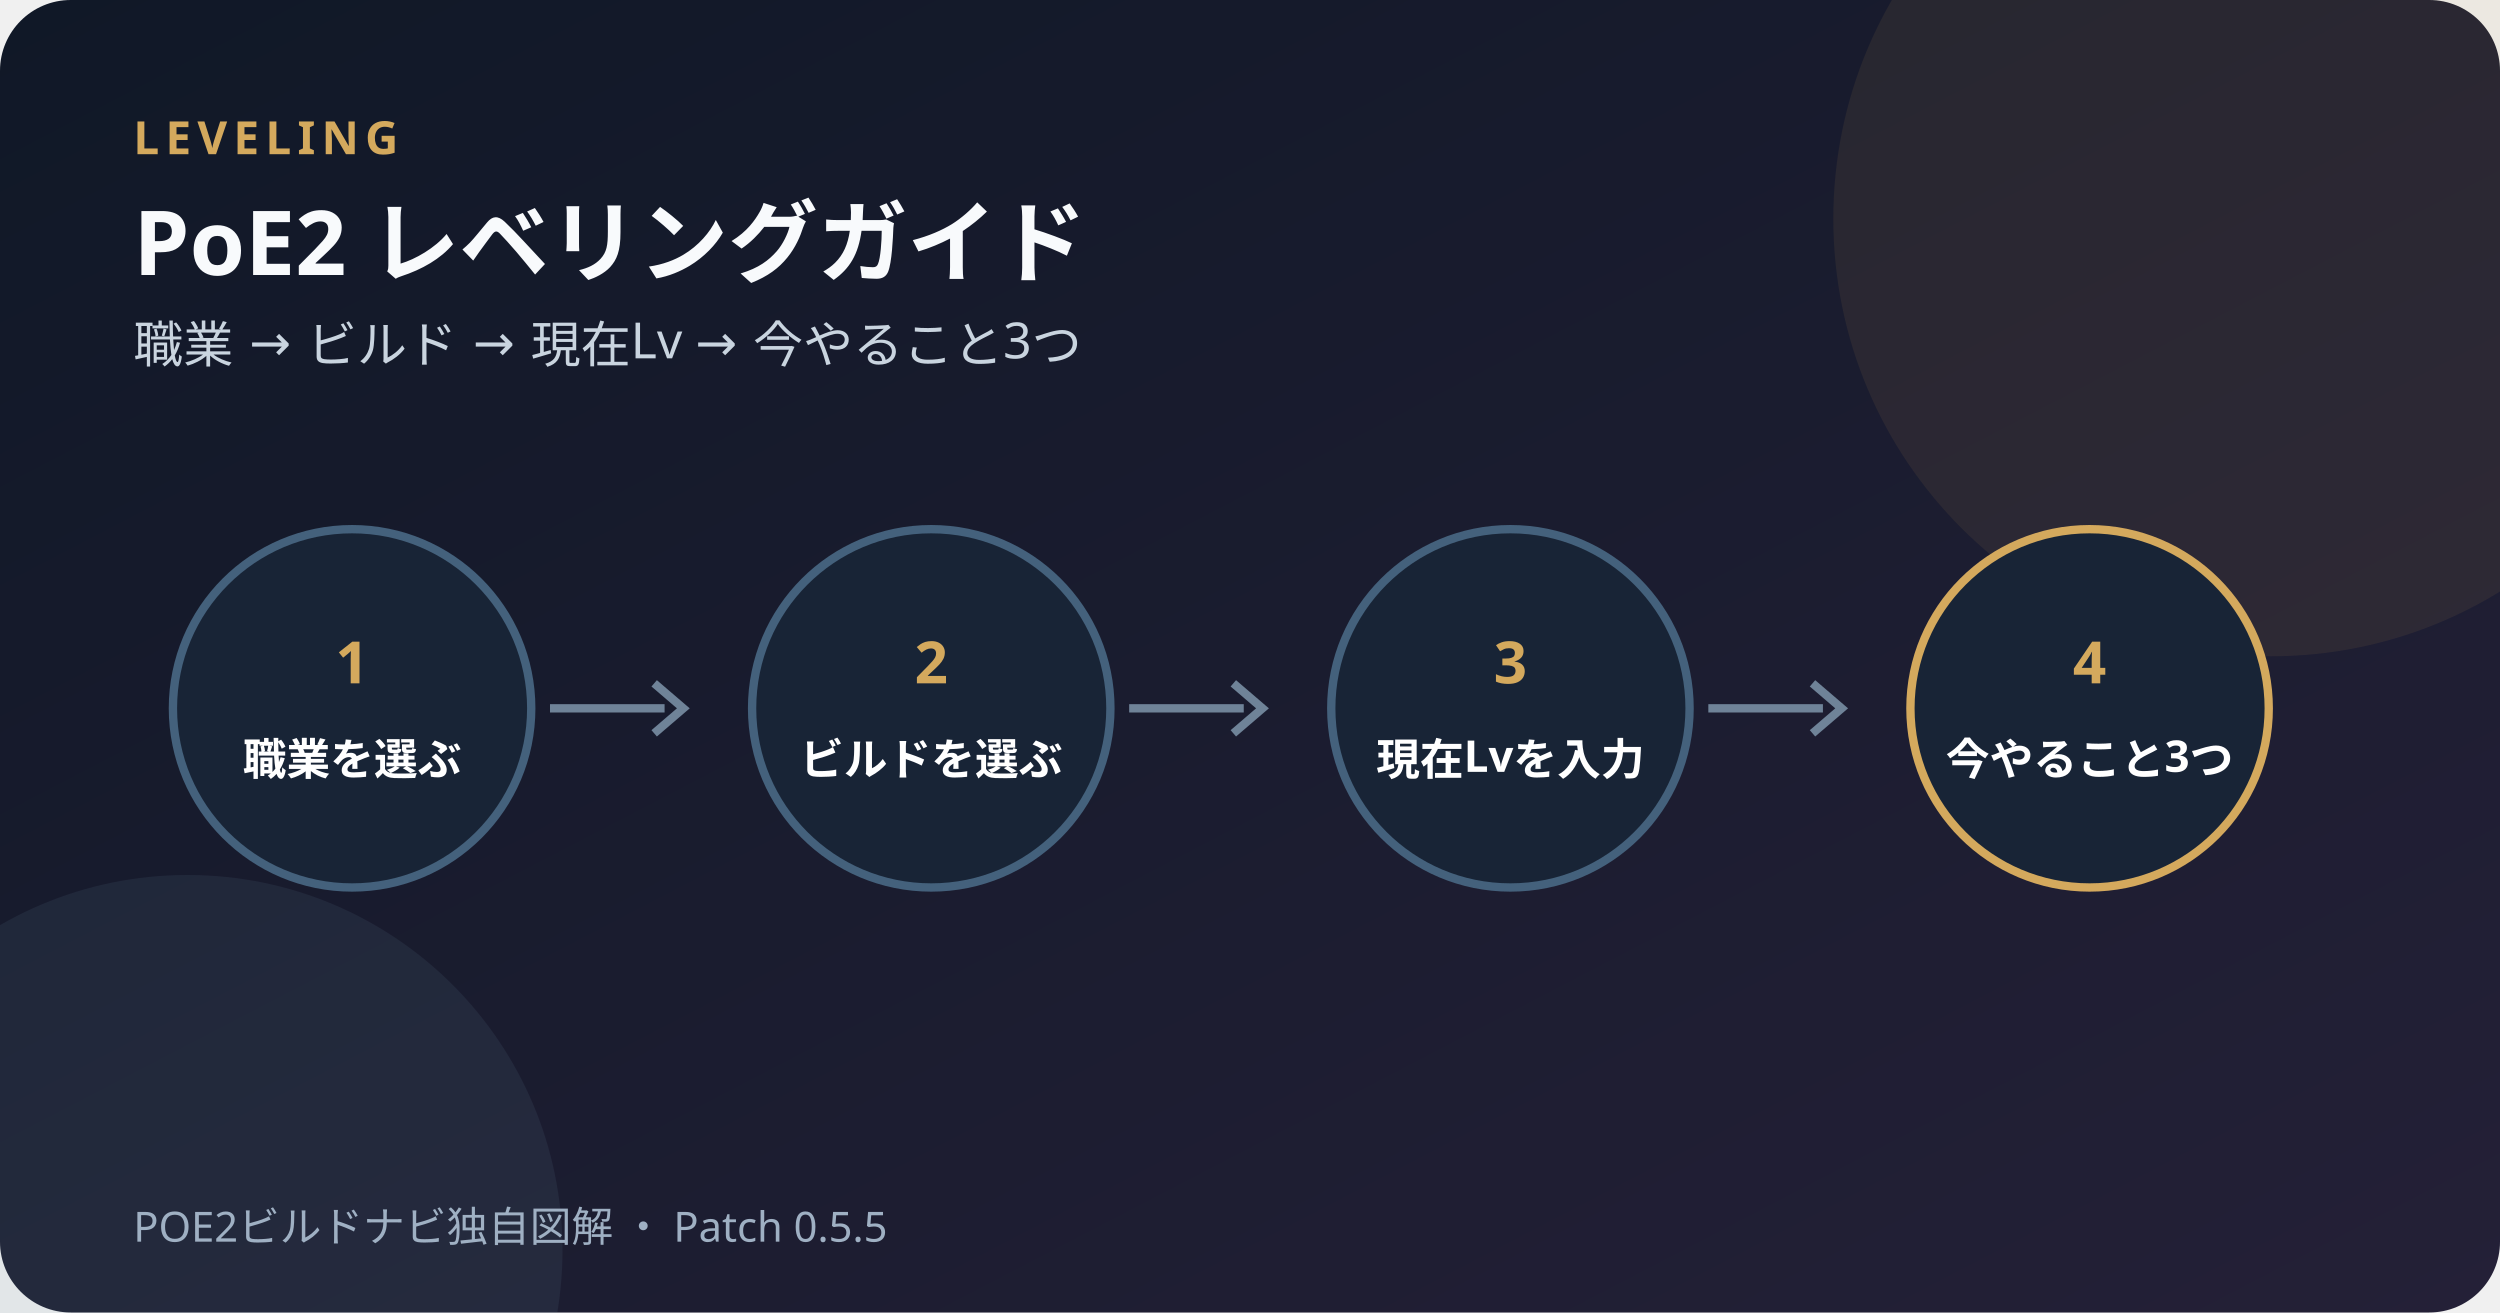
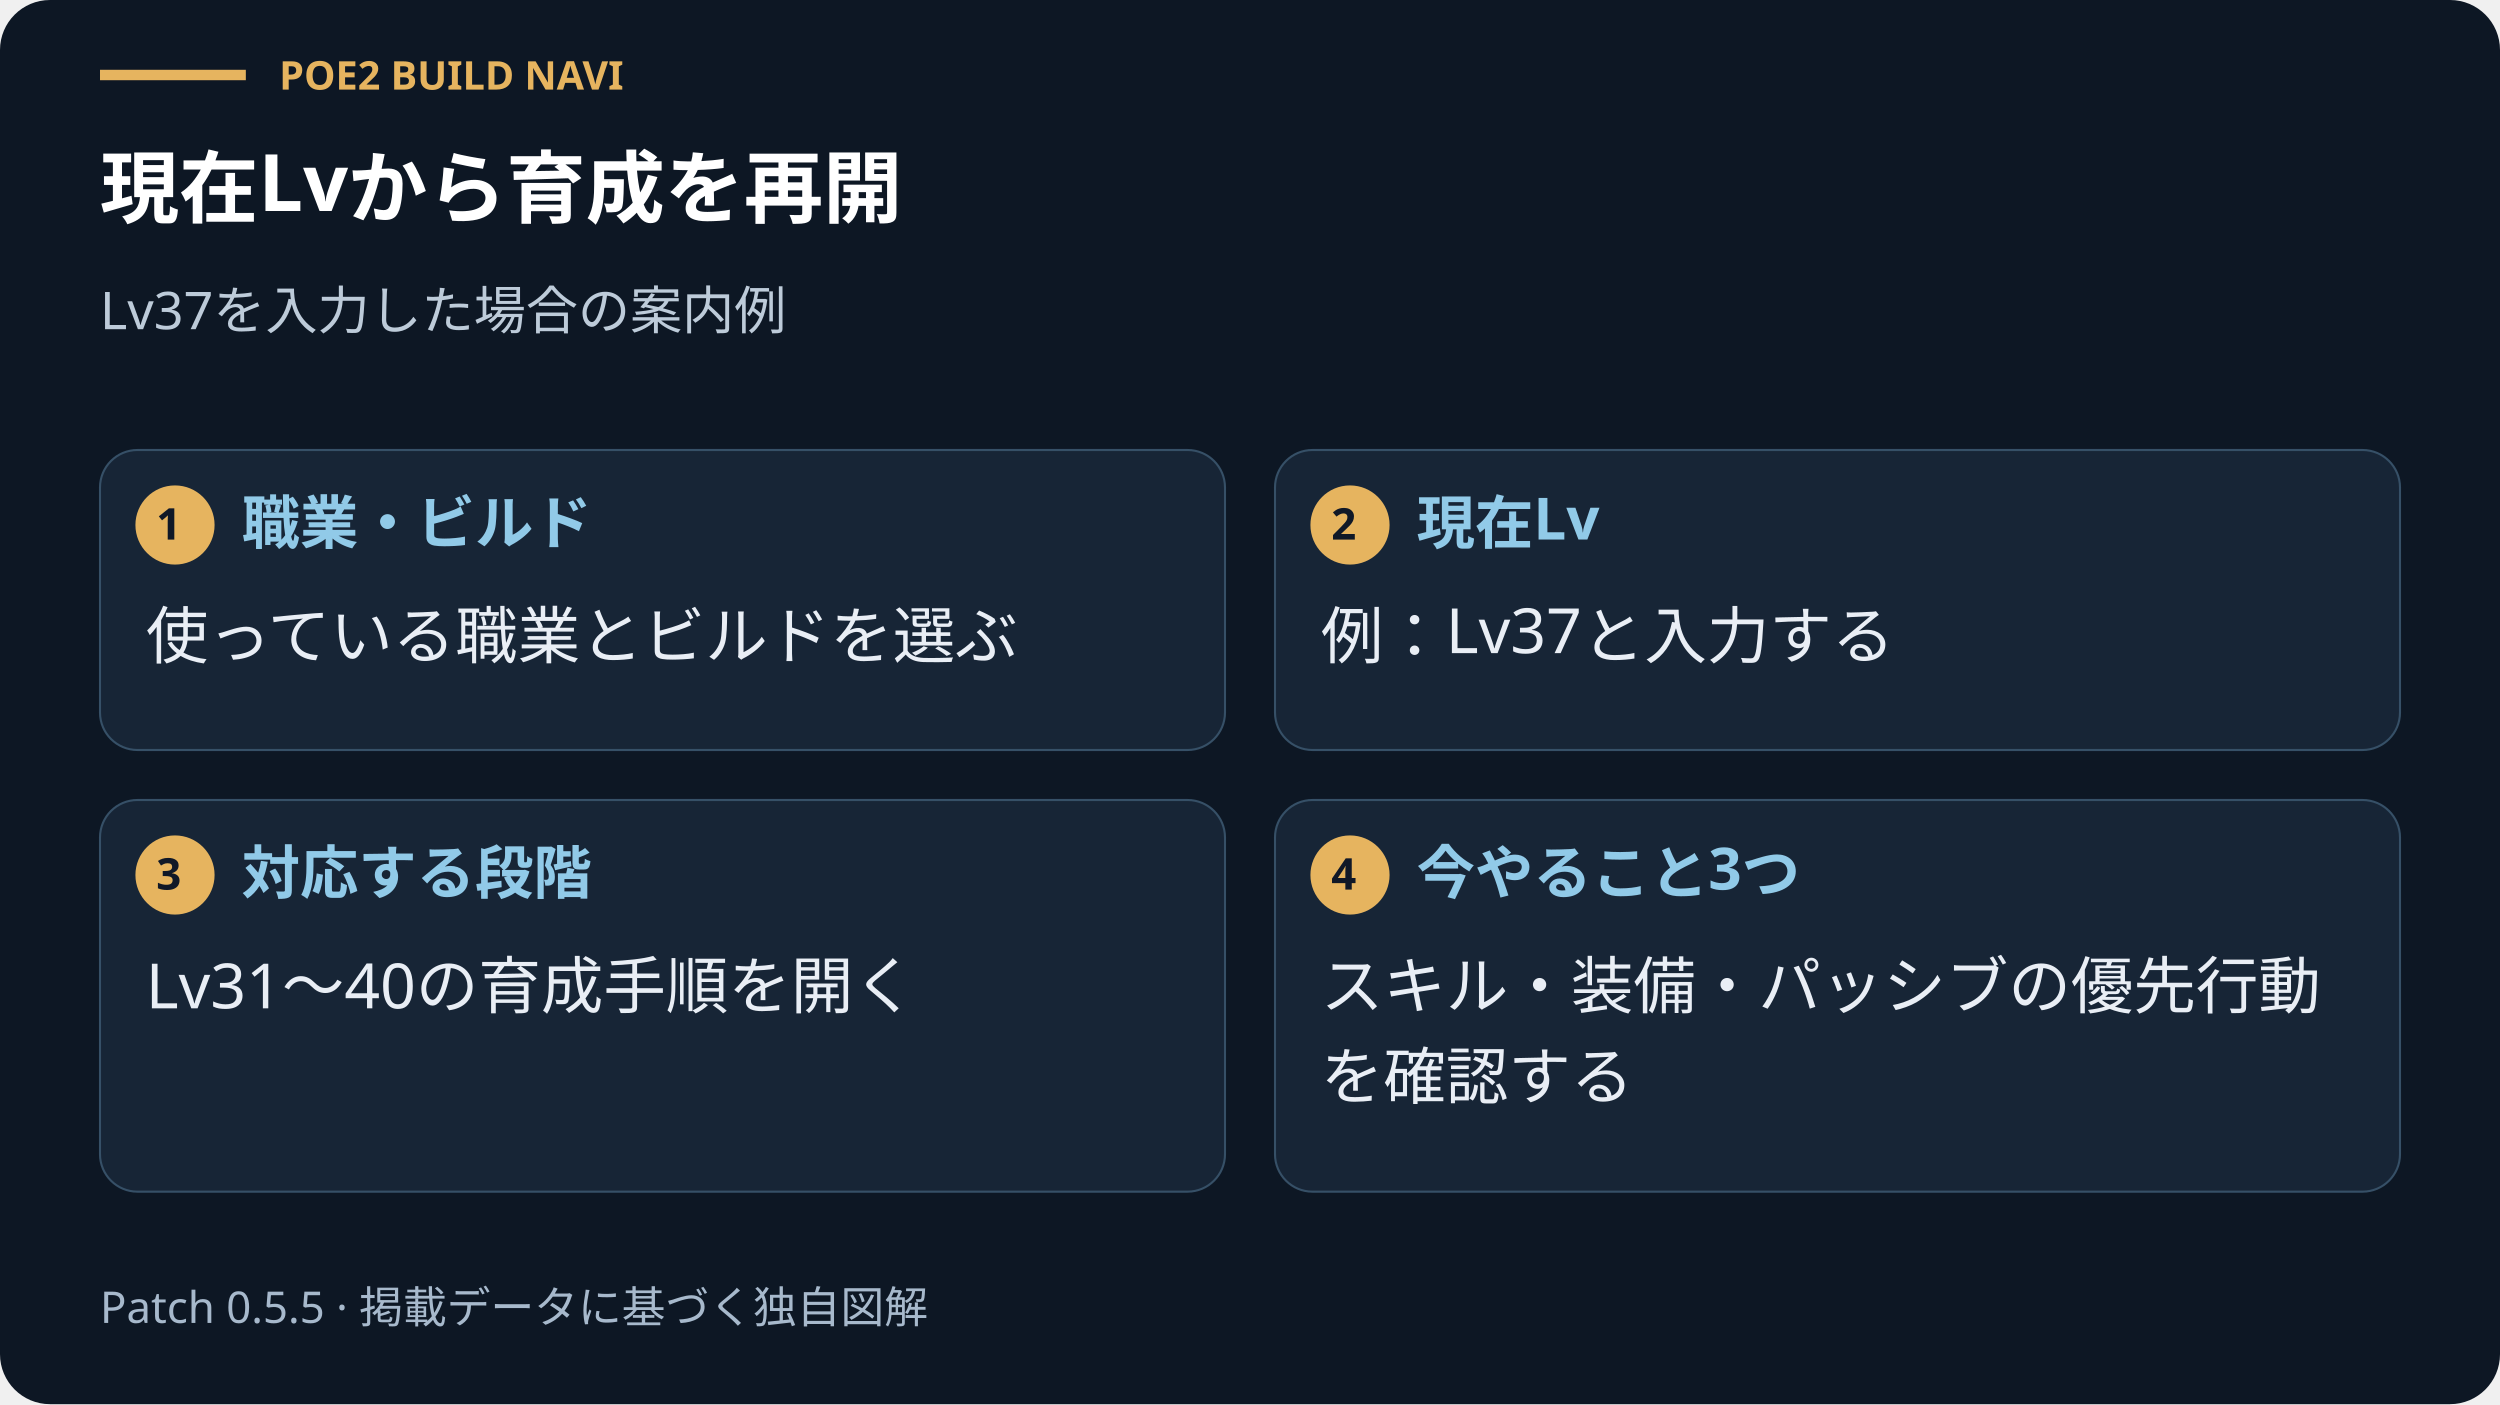
- <svg xmlns="http://www.w3.org/2000/svg" role="img" aria-labelledby="title desc" viewBox="0 0 1200 630" width="1200" height="630">
-   <defs>
-     <linearGradient id="bg" x1="0" y1="0" x2="1" y2="1">
-       <stop stop-color="#101827" />
-       <stop offset="1" stop-color="#242037" />
-     </linearGradient>
-     <filter id="shadow">
-       <feDropShadow dx="0" dy="8" stdDeviation="12" flood-opacity=".24" />
-     </filter>
-   </defs>
-   <rect width="1200" height="630" rx="34" fill="url(#bg)" />
-   <circle cx="1090" cy="105" r="210" fill="#cc9b4b" opacity=".09" />
-   <circle cx="90" cy="600" r="180" fill="#6e8fa8" opacity=".11" />
-   <text x="64" y="74" fill="#d4a95d" font-family="sans-serif" font-size="22" font-weight="700" letter-spacing="3">LEVELING</text>
-   <text x="64" y="132" fill="#f8fafc" font-family="sans-serif" font-size="43" font-weight="800">PoE2 レベリングガイド</text>
-   <text x="64" y="174" fill="#c9d4df" font-family="sans-serif" font-size="24">職業 → ビルド → 現在Lv → 今やること3つ</text>
-   <g>
-     <circle cx="169" cy="340" r="86" fill="#182436" stroke="#44617c" stroke-width="4" />
-     <text x="169" y="328" text-anchor="middle" fill="#d4a95d" font-family="sans-serif" font-size="28" font-weight="800">1</text>
-     <text x="169" y="372" text-anchor="middle" fill="#fff" font-family="sans-serif" font-size="21" font-weight="700">職業を選ぶ</text>
-     <path d="M264 340h55" stroke="#6f8398" stroke-width="4" />
-     <path d="m314 328 14 12-14 12" fill="none" stroke="#6f8398" stroke-width="4" />
+ <svg xmlns="http://www.w3.org/2000/svg" width="1200" height="674" viewBox="0 0 1200 674" role="img" aria-labelledby="title desc">
+   <g font-family="sans-serif">
+     <rect width="1200" height="674" rx="24" fill="#0d1724" />
+     <path d="M48 36h70" stroke="#e6b45f" stroke-width="5" />
+     <text x="134" y="43" fill="#e6b45f" font-size="19" font-weight="700">
+       <tspan x="134" dy="0">POE2 BUILD NAVI</tspan>
+     </text>
+     <text x="48" y="104" fill="#ffffff" font-size="38" font-weight="700">
+       <tspan x="48" dy="0">現在Lvから育成を再開</tspan>
+     </text>
+     <text x="48" y="158" fill="#bdcbd9" font-size="25" font-weight="400">
+       <tspan x="48" dy="0">Lv37を入力した場合の案内例</tspan>
+     </text>
+     <rect x="48" y="216" width="540" height="144" rx="18" fill="#172536" stroke="#365067" />
+     <circle cx="84" cy="252" r="19" fill="#e6b45f" />
+     <text x="75" y="259" fill="#101827" font-size="21" font-weight="700">
+       <tspan x="75" dy="0">1</tspan>
+     </text>
+     <text x="116" y="261" fill="#91cae8" font-size="28" font-weight="700">
+       <tspan x="116" dy="0">職業・ビルド</tspan>
+     </text>
+     <text x="70" y="316" fill="#e9eef5" font-size="30" font-weight="400">
+       <tspan x="70" dy="0">使っている職業とビルドを選ぶ</tspan>
+     </text>
+     <rect x="612" y="216" width="540" height="144" rx="18" fill="#172536" stroke="#365067" />
+     <circle cx="648" cy="252" r="19" fill="#e6b45f" />
+     <text x="639" y="259" fill="#101827" font-size="21" font-weight="700">
+       <tspan x="639" dy="0">2</tspan>
+     </text>
+     <text x="680" y="261" fill="#91cae8" font-size="28" font-weight="700">
+       <tspan x="680" dy="0">現在Lv</tspan>
+     </text>
+     <text x="634" y="316" fill="#e9eef5" font-size="30" font-weight="400">
+       <tspan x="634" dy="0">例：Lv37と入力する</tspan>
+     </text>
+     <rect x="48" y="384" width="540" height="188" rx="18" fill="#172536" stroke="#365067" />
+     <circle cx="84" cy="420" r="19" fill="#e6b45f" />
+     <text x="75" y="427" fill="#101827" font-size="21" font-weight="700">
+       <tspan x="75" dy="0">3</tspan>
+     </text>
+     <text x="116" y="429" fill="#91cae8" font-size="28" font-weight="700">
+       <tspan x="116" dy="0">対応する段階</tspan>
+     </text>
+     <text x="70" y="484" fill="#e9eef5" font-size="30" font-weight="400">
+       <tspan x="70" dy="0">Lv31〜40の育成手順を開く</tspan>
+     </text>
+     <rect x="612" y="384" width="540" height="188" rx="18" fill="#172536" stroke="#365067" />
+     <circle cx="648" cy="420" r="19" fill="#e6b45f" />
+     <text x="639" y="427" fill="#101827" font-size="21" font-weight="700">
+       <tspan x="639" dy="0">4</tspan>
+     </text>
+     <text x="680" y="429" fill="#91cae8" font-size="28" font-weight="700">
+       <tspan x="680" dy="0">今やること3つ</tspan>
+     </text>
+     <text x="634" y="484" fill="#e9eef5" font-size="30" font-weight="400">
+       <tspan x="634" dy="0">スキル・装備・パッシブの優先行動</tspan>
+       <tspan x="634" dy="43.5">を確認する</tspan>
+     </text>
+     <text x="48" y="635" fill="#a7b9cc" font-size="21" font-weight="400">
+       <tspan x="48" dy="0">Patch 0.5.5 · 掲載データに基づく独自図解</tspan>
+     </text>
  </g>
-   <g>
-     <circle cx="447" cy="340" r="86" fill="#182436" stroke="#44617c" stroke-width="4" />
-     <text x="447" y="328" text-anchor="middle" fill="#d4a95d" font-family="sans-serif" font-size="28" font-weight="800">2</text>
-     <text x="447" y="372" text-anchor="middle" fill="#fff" font-family="sans-serif" font-size="21" font-weight="700">ビルドを選ぶ</text>
-     <path d="M542 340h55" stroke="#6f8398" stroke-width="4" />
-     <path d="m592 328 14 12-14 12" fill="none" stroke="#6f8398" stroke-width="4" />
-   </g>
-   <g>
-     <circle cx="725" cy="340" r="86" fill="#182436" stroke="#44617c" stroke-width="4" />
-     <text x="725" y="328" text-anchor="middle" fill="#d4a95d" font-family="sans-serif" font-size="28" font-weight="800">3</text>
-     <text x="725" y="372" text-anchor="middle" fill="#fff" font-family="sans-serif" font-size="21" font-weight="700">現在Lvを入力</text>
-     <path d="M820 340h55" stroke="#6f8398" stroke-width="4" />
-     <path d="m870 328 14 12-14 12" fill="none" stroke="#6f8398" stroke-width="4" />
-   </g>
-   <g>
-     <circle cx="1003" cy="340" r="86" fill="#182436" stroke="#d4a95d" stroke-width="4" />
-     <text x="1003" y="328" text-anchor="middle" fill="#d4a95d" font-family="sans-serif" font-size="28" font-weight="800">4</text>
-     <text x="1003" y="372" text-anchor="middle" fill="#fff" font-family="sans-serif" font-size="21" font-weight="700">今やること3つ</text>
-   </g>
-   <text x="64" y="596" fill="#9fb0c3" font-family="sans-serif" font-size="20">POE2ビルドナビ独自図解 ・ Patch 0.5.5</text>
</svg>
